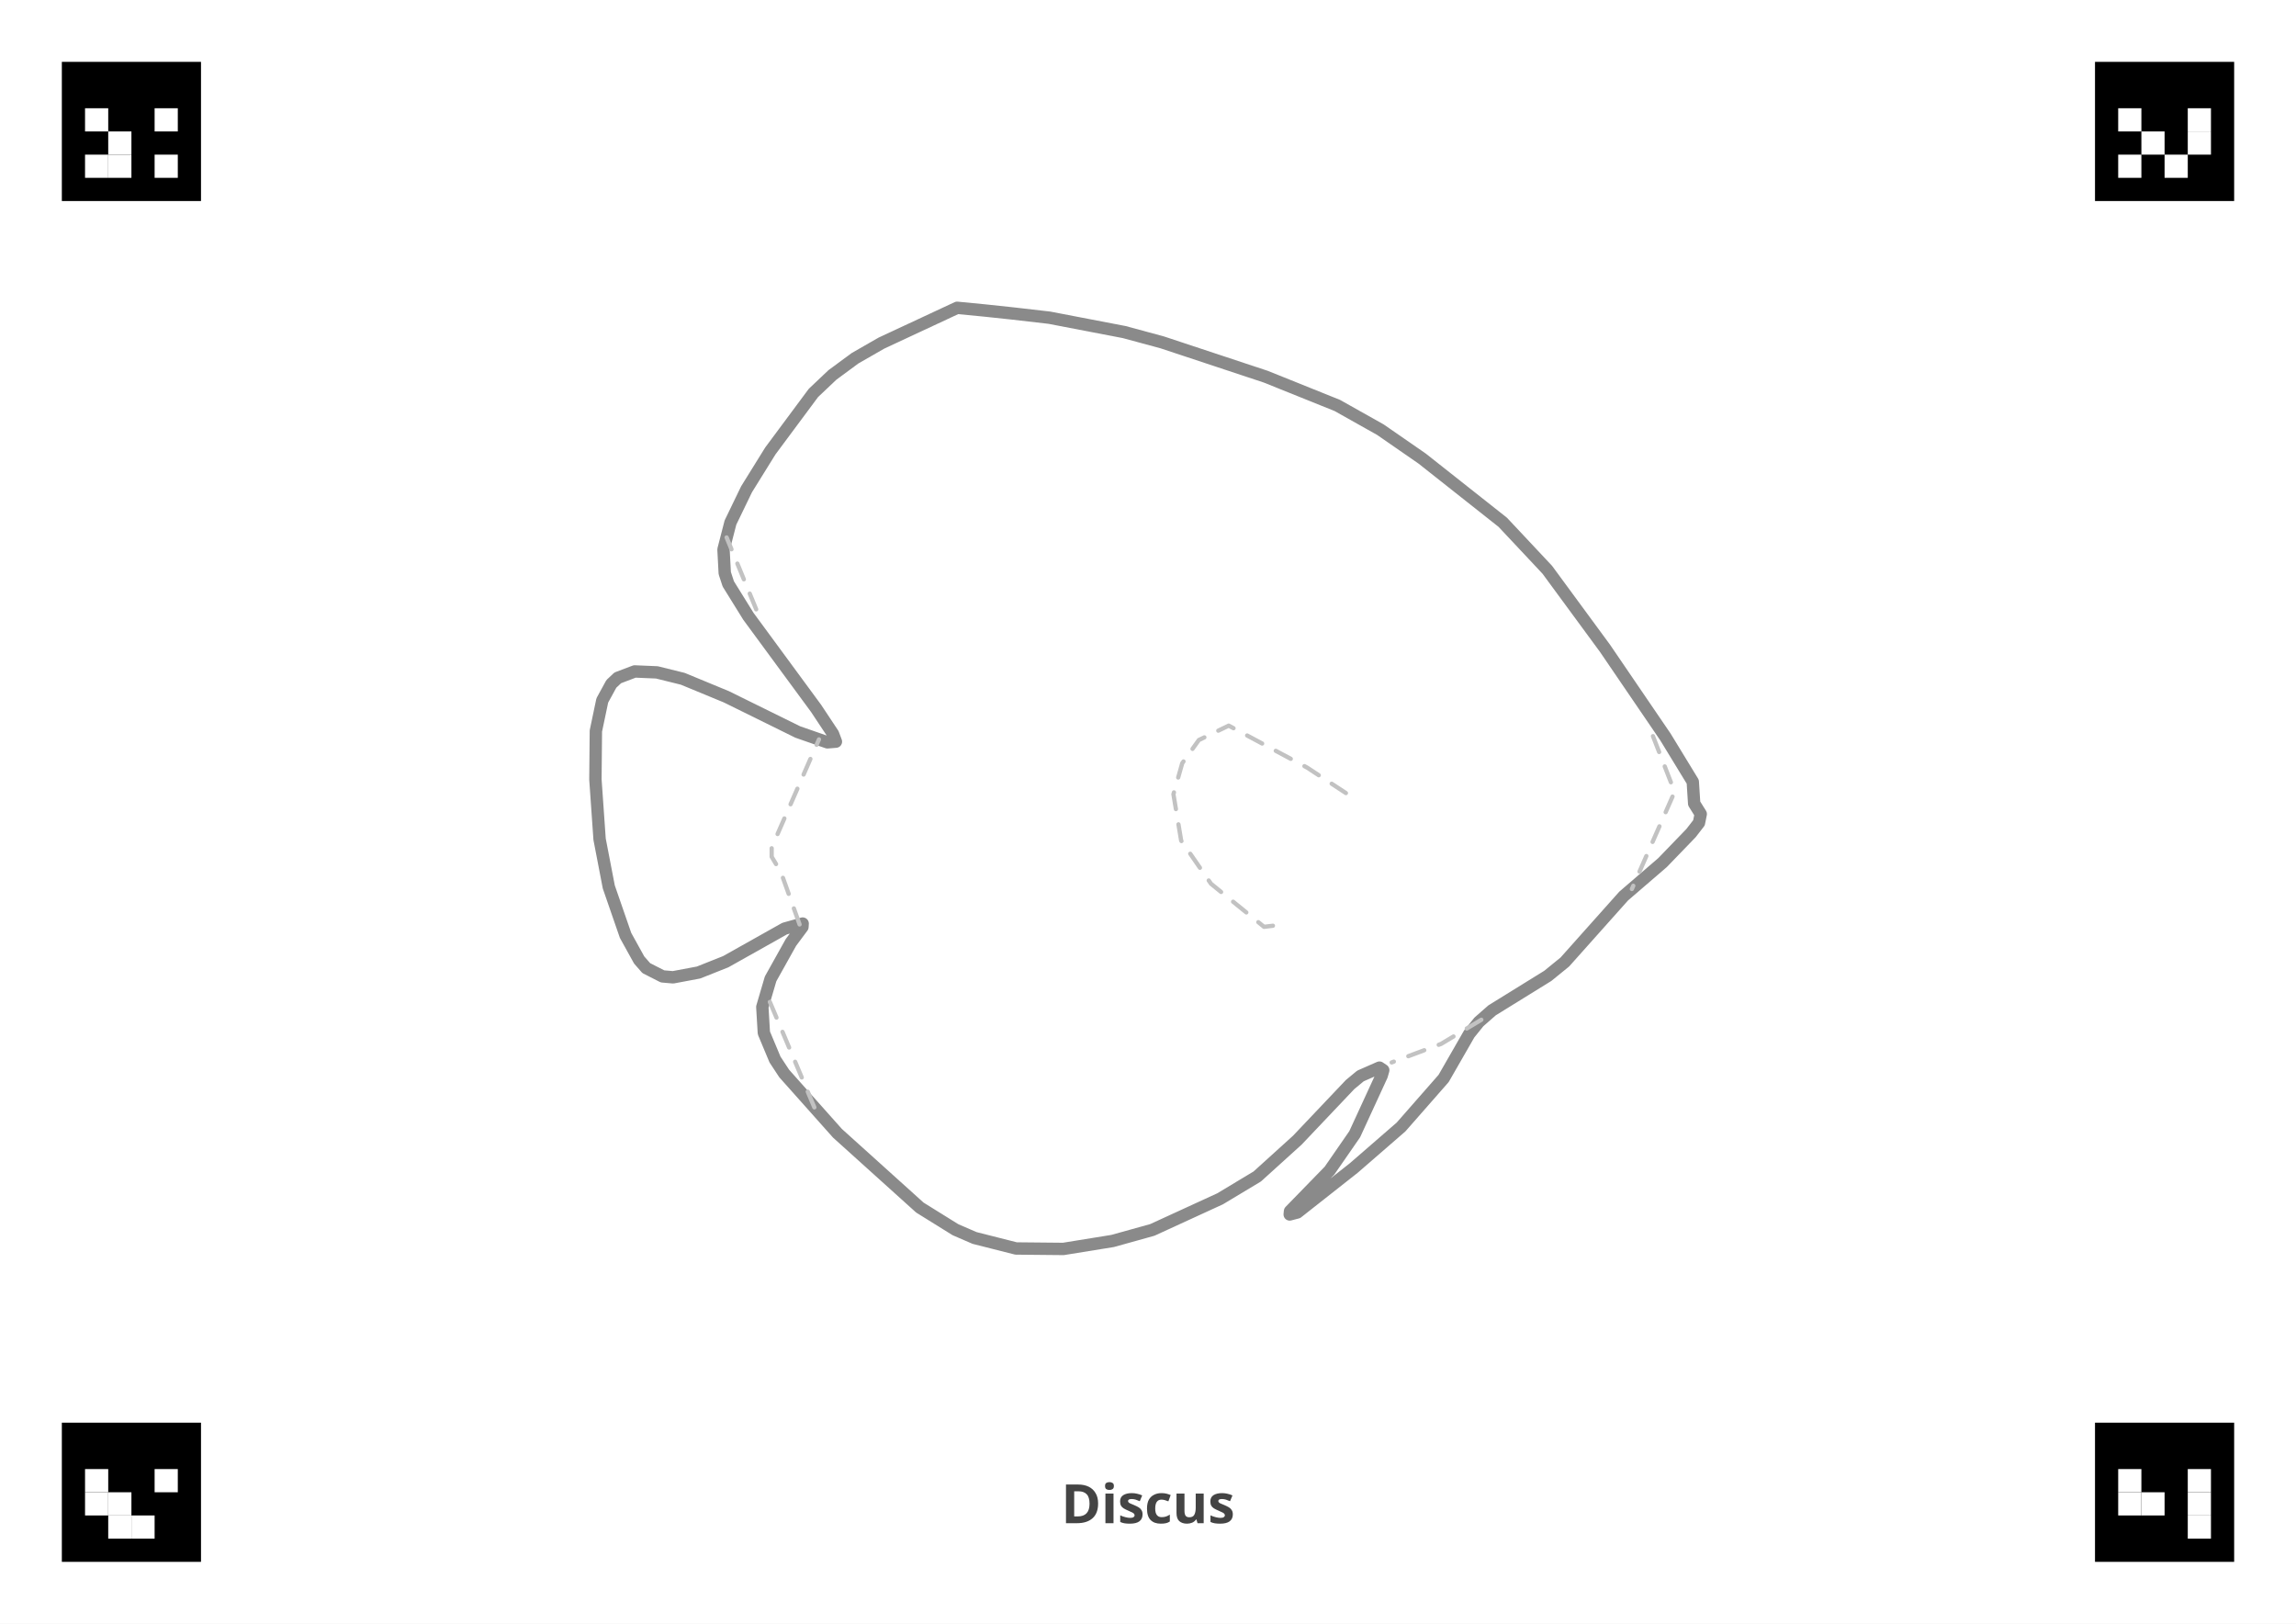
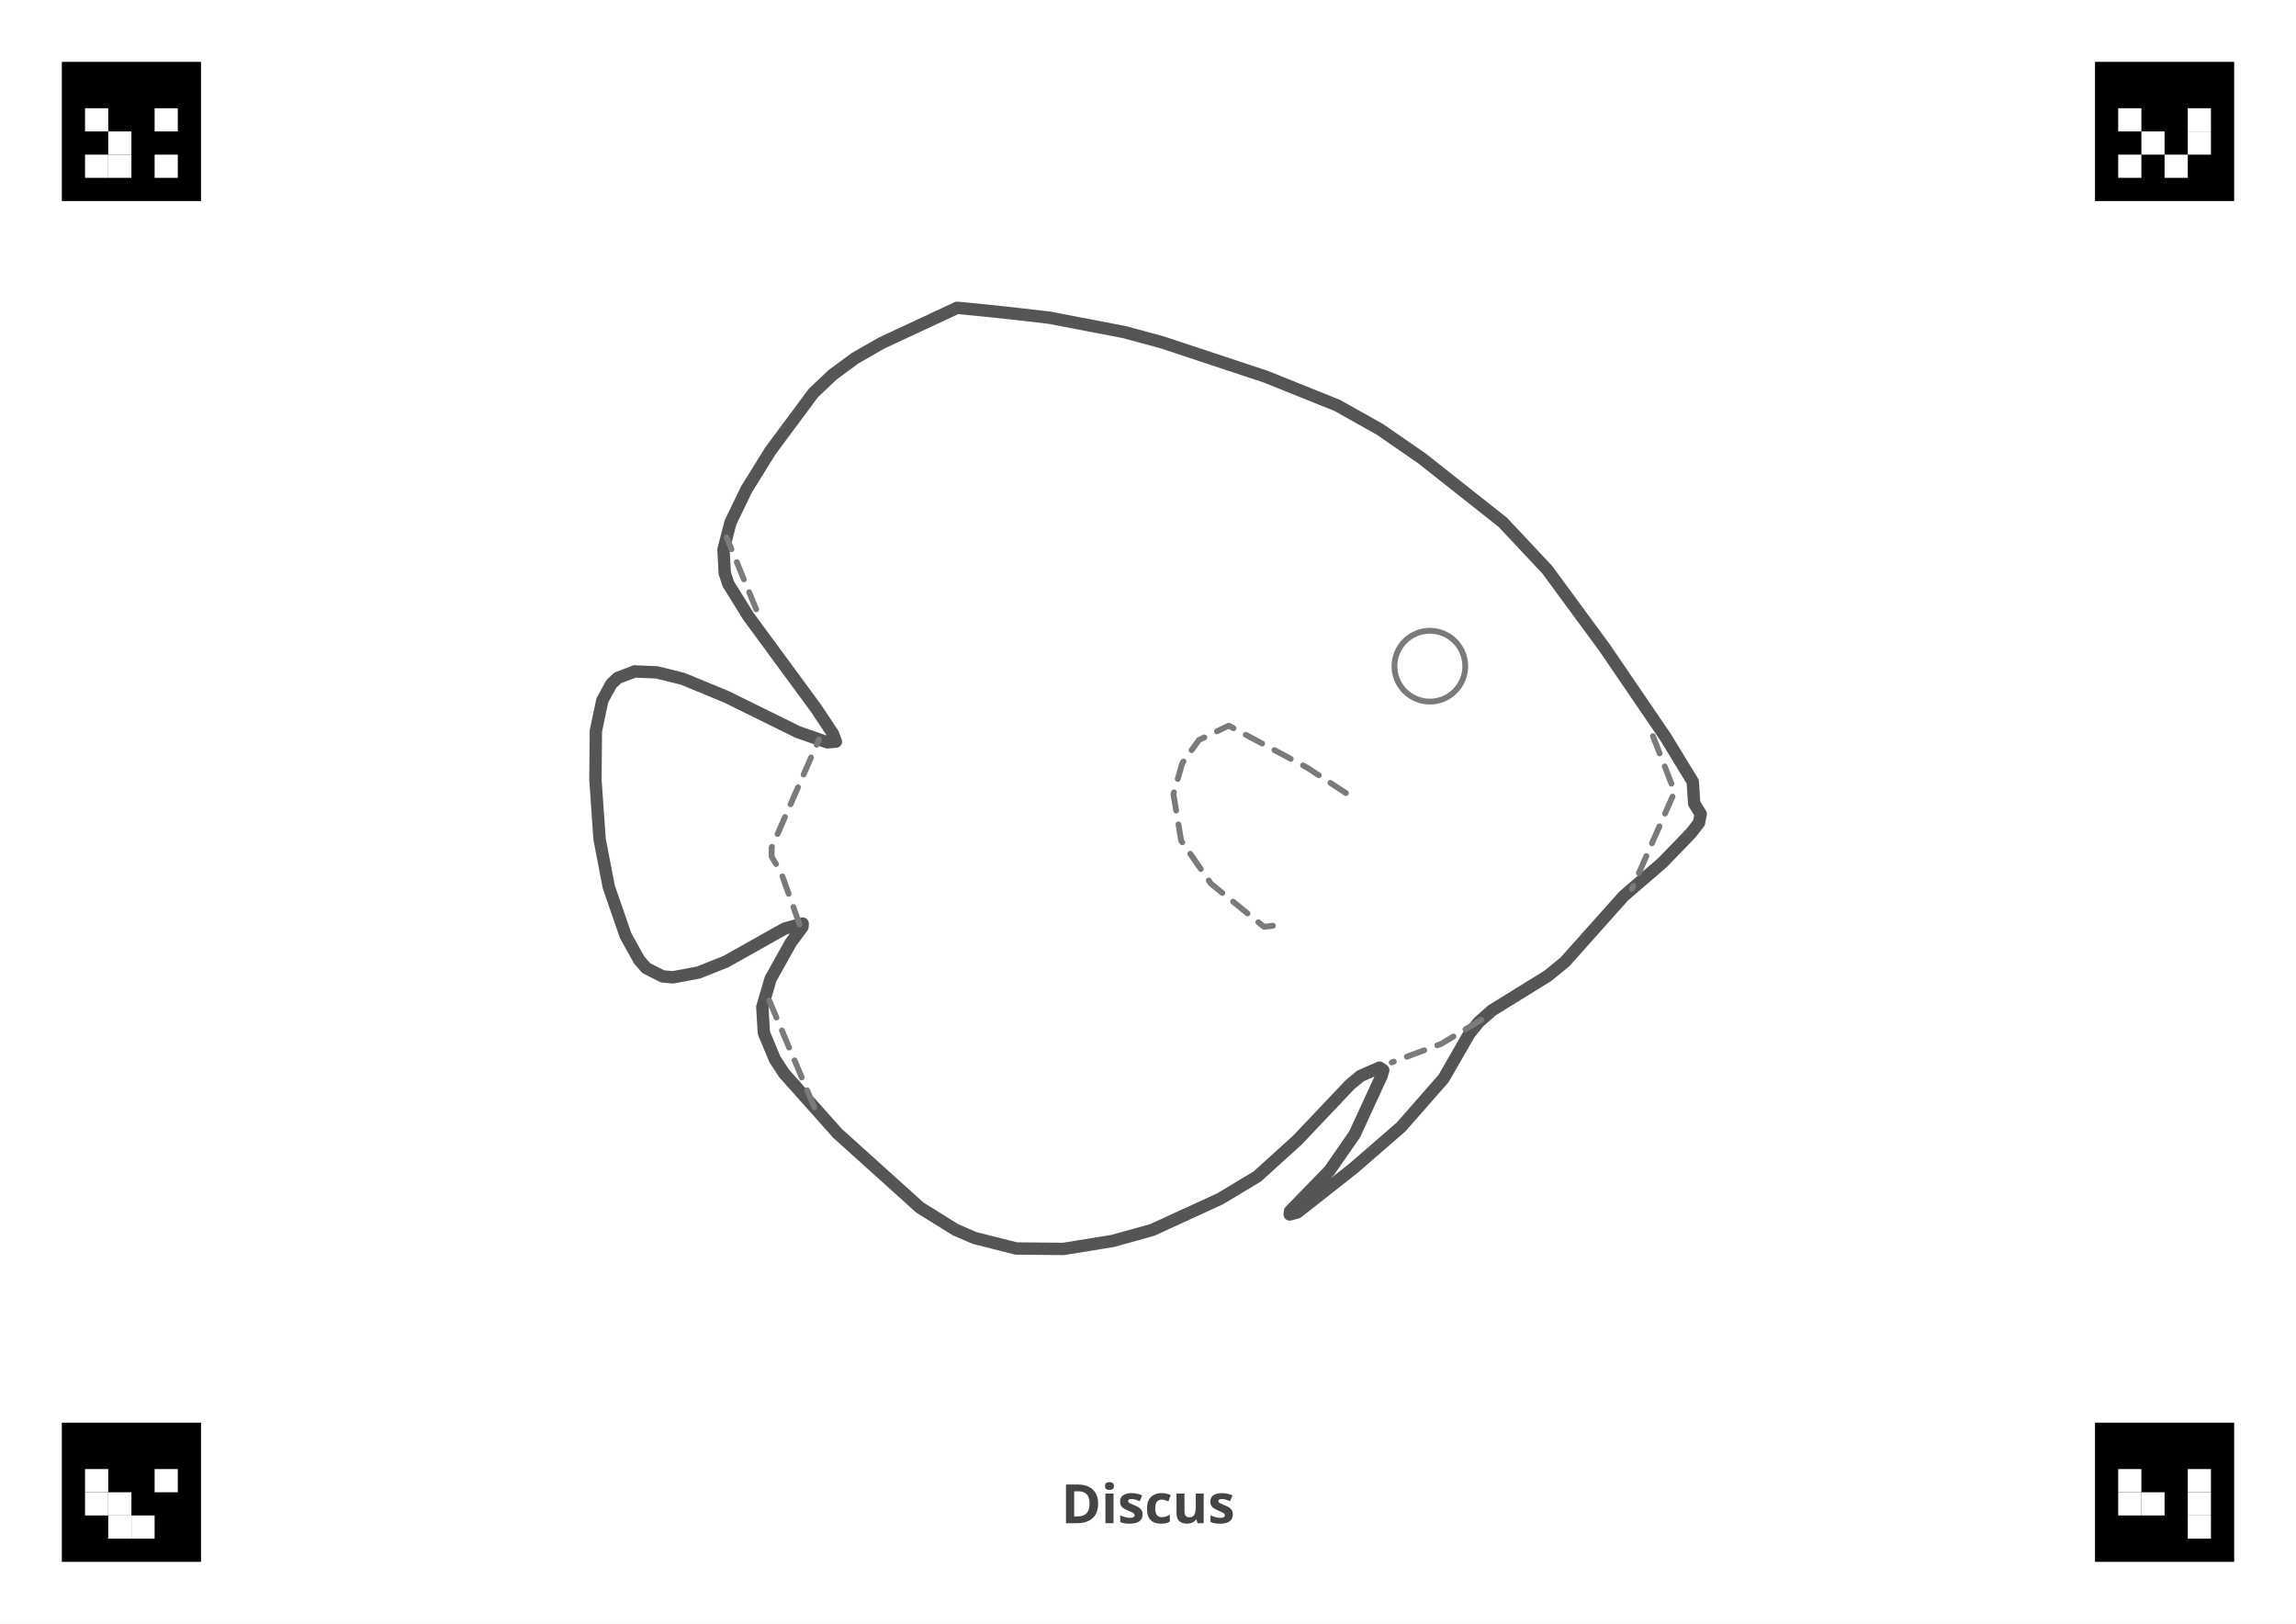
<svg xmlns="http://www.w3.org/2000/svg" width="297mm" height="210mm" viewBox="0 0 297 210">
  <rect width="297" height="210" fill="#fff" />
  <rect x="8" y="8" width="18" height="18" fill="#000" />
  <rect x="11.00" y="14.00" width="3" height="3" fill="#fff" />
  <rect x="20.00" y="14.00" width="3" height="3" fill="#fff" />
  <rect x="14.00" y="17.00" width="3" height="3" fill="#fff" />
  <rect x="11.00" y="20.00" width="3" height="3" fill="#fff" />
  <rect x="14.00" y="20.00" width="3" height="3" fill="#fff" />
  <rect x="20.00" y="20.00" width="3" height="3" fill="#fff" />
  <rect x="271" y="8" width="18" height="18" fill="#000" />
  <rect x="274.00" y="14.00" width="3" height="3" fill="#fff" />
  <rect x="283.00" y="14.00" width="3" height="3" fill="#fff" />
  <rect x="277.00" y="17.00" width="3" height="3" fill="#fff" />
  <rect x="283.00" y="17.00" width="3" height="3" fill="#fff" />
  <rect x="274.00" y="20.00" width="3" height="3" fill="#fff" />
  <rect x="280.00" y="20.00" width="3" height="3" fill="#fff" />
  <rect x="8" y="184" width="18" height="18" fill="#000" />
  <rect x="11.00" y="190.00" width="3" height="3" fill="#fff" />
  <rect x="20.00" y="190.00" width="3" height="3" fill="#fff" />
  <rect x="11.00" y="193.00" width="3" height="3" fill="#fff" />
  <rect x="14.00" y="193.00" width="3" height="3" fill="#fff" />
  <rect x="14.00" y="196.00" width="3" height="3" fill="#fff" />
  <rect x="17.00" y="196.00" width="3" height="3" fill="#fff" />
  <rect x="271" y="184" width="18" height="18" fill="#000" />
  <rect x="274.00" y="190.00" width="3" height="3" fill="#fff" />
  <rect x="283.00" y="190.00" width="3" height="3" fill="#fff" />
  <rect x="274.00" y="193.00" width="3" height="3" fill="#fff" />
  <rect x="277.00" y="193.00" width="3" height="3" fill="#fff" />
  <rect x="283.00" y="193.00" width="3" height="3" fill="#fff" />
  <rect x="283.00" y="196.00" width="3" height="3" fill="#fff" />
-   <path d="M130.98 40.54 L135.75 41.09 L145.43 42.95 L150.34 44.28 L163.74 48.72 L172.99 52.44 L178.56 55.57 L183.95 59.30 L194.39 67.55 L200.15 73.69 L207.61 83.84 L215.43 95.31 L218.97 101.11 L219.15 103.92 L220.00 105.28 L219.77 106.42 L218.74 107.75 L215.05 111.57 L210.03 115.89 L202.42 124.42 L200.22 126.21 L193.01 130.67 L191.30 132.17 L190.05 133.72 L186.74 139.48 L181.23 145.76 L175.12 151.06 L167.82 156.81 L166.83 157.07 L166.87 156.65 L171.98 151.40 L175.24 146.69 L178.73 139.11 L178.93 138.41 L178.44 138.08 L175.98 139.16 L174.64 140.27 L167.82 147.46 L162.63 152.16 L157.82 155.05 L149.06 159.07 L143.92 160.50 L137.55 161.53 L131.43 161.47 L126.06 160.11 L123.59 159.04 L118.99 156.18 L108.33 146.57 L101.44 138.84 L100.25 137.03 L98.81 133.59 L98.61 130.24 L99.68 126.60 L102.31 121.89 L103.80 119.89 L103.83 119.45 L101.50 120.10 L93.88 124.38 L90.36 125.78 L87.06 126.40 L85.70 126.28 L83.60 125.21 L82.68 124.16 L80.92 120.98 L78.75 114.71 L77.56 108.54 L77.02 100.81 L77.08 94.54 L77.91 90.59 L79.08 88.45 L79.91 87.67 L82.10 86.84 L84.97 86.96 L88.32 87.79 L93.96 90.12 L103.19 94.67 L107.03 96.01 L108.13 95.92 L107.75 94.91 L105.56 91.61 L96.81 79.71 L94.21 75.52 L93.75 74.12 L93.59 71.07 L94.49 67.58 L96.57 63.28 L99.65 58.32 L105.22 50.82 L107.68 48.49 L110.61 46.33 L114.01 44.38 L123.81 39.81 L127.41 40.16 Z" fill="#fff" stroke="#8a8a8a" stroke-width="1.6" stroke-linejoin="round" />
-   <path d="M213.82 95.21 L216.62 102.41 L212.22 112.41 L211.09 114.98" fill="none" stroke="#c2c2c2" stroke-width="0.55" stroke-dasharray="2.2 2" stroke-linecap="round" stroke-linejoin="round" />
-   <path d="M191.62 131.89 L188.42 133.81 L186.42 135.01 L180.02 137.41" fill="none" stroke="#c2c2c2" stroke-width="0.55" stroke-dasharray="2.2 2" stroke-linecap="round" stroke-linejoin="round" />
-   <path d="M105.34 143.22 L103.82 139.61 L100.02 130.61 L99.12 128.49" fill="none" stroke="#c2c2c2" stroke-width="0.55" stroke-dasharray="2.2 2" stroke-linecap="round" stroke-linejoin="round" />
-   <path d="M103.43 119.56 L103.02 118.41 L101.02 112.81 L99.82 110.81 L99.82 109.61 L105.42 96.81 L105.94 95.63" fill="none" stroke="#c2c2c2" stroke-width="0.55" stroke-dasharray="2.2 2" stroke-linecap="round" stroke-linejoin="round" />
-   <path d="M97.82 78.81 L95.02 72.01 L93.99 69.51" fill="none" stroke="#c2c2c2" stroke-width="0.55" stroke-dasharray="2.2 2" stroke-linecap="round" stroke-linejoin="round" />
-   <path d="M174.10 102.57 L169.09 99.28 L158.94 93.85 L155.08 95.71 L152.93 98.71 L151.79 102.72 L152.79 108.72 L156.65 114.30 L163.51 119.87 L164.66 119.73" fill="none" stroke="#c2c2c2" stroke-width="0.55" stroke-dasharray="2.2 2" stroke-linecap="round" stroke-linejoin="round" />
-   <text x="148.5" y="197" text-anchor="middle" font-family="Segoe UI, sans-serif" font-size="7" font-weight="600" fill="#444">Discus</text>
+   <path d="M130.98 40.54 L135.75 41.09 L145.43 42.95 L150.34 44.28 L163.74 48.72 L172.99 52.44 L178.56 55.57 L183.95 59.30 L194.39 67.55 L200.15 73.69 L207.61 83.84 L215.43 95.31 L218.97 101.11 L219.15 103.92 L220.00 105.28 L219.77 106.42 L218.74 107.75 L215.05 111.57 L210.03 115.89 L202.42 124.42 L200.22 126.21 L193.01 130.67 L191.30 132.17 L190.05 133.72 L186.74 139.48 L181.23 145.76 L175.12 151.06 L167.82 156.81 L166.83 157.07 L166.87 156.65 L171.98 151.40 L175.24 146.69 L178.73 139.11 L178.93 138.41 L178.44 138.08 L175.98 139.16 L174.64 140.27 L167.82 147.46 L162.63 152.16 L157.82 155.05 L149.06 159.07 L143.92 160.50 L137.55 161.53 L131.43 161.47 L126.06 160.11 L123.59 159.04 L118.99 156.18 L108.33 146.57 L101.44 138.84 L100.25 137.03 L98.81 133.59 L98.61 130.24 L99.68 126.60 L102.31 121.89 L103.80 119.89 L103.83 119.45 L101.50 120.10 L93.88 124.38 L90.36 125.78 L87.06 126.40 L85.70 126.28 L83.60 125.21 L82.68 124.16 L80.92 120.98 L78.75 114.71 L77.56 108.54 L77.02 100.81 L77.08 94.54 L77.91 90.59 L79.08 88.45 L79.91 87.67 L82.10 86.84 L84.97 86.96 L88.32 87.79 L93.96 90.12 L103.19 94.67 L107.03 96.01 L108.13 95.92 L107.75 94.91 L105.56 91.61 L96.81 79.71 L94.21 75.52 L93.75 74.12 L93.59 71.07 L94.49 67.58 L96.57 63.28 L99.65 58.32 L105.22 50.82 L107.68 48.49 L110.61 46.33 L114.01 44.38 L123.81 39.81 L127.41 40.16 Z" fill="#fff" stroke="#555" stroke-width="1.6" stroke-linejoin="round" />
+   <path d="M213.82 95.21 L216.62 102.41 L212.22 112.41 L211.09 114.98" fill="none" stroke="#7a7a7a" stroke-width="0.75" stroke-dasharray="2.40 1.80" stroke-linecap="round" stroke-linejoin="round" />
+   <path d="M191.62 131.89 L188.42 133.81 L186.42 135.01 L180.02 137.41" fill="none" stroke="#7a7a7a" stroke-width="0.75" stroke-dasharray="2.40 1.80" stroke-linecap="round" stroke-linejoin="round" />
+   <path d="M105.34 143.22 L103.82 139.61 L100.02 130.61 L99.12 128.49" fill="none" stroke="#7a7a7a" stroke-width="0.75" stroke-dasharray="2.40 1.80" stroke-linecap="round" stroke-linejoin="round" />
+   <path d="M103.43 119.56 L103.02 118.41 L101.02 112.81 L99.82 110.81 L99.82 109.61 L105.42 96.81 L105.94 95.63" fill="none" stroke="#7a7a7a" stroke-width="0.75" stroke-dasharray="2.40 1.80" stroke-linecap="round" stroke-linejoin="round" />
+   <path d="M97.82 78.81 L95.02 72.01 L93.99 69.51" fill="none" stroke="#7a7a7a" stroke-width="0.75" stroke-dasharray="2.40 1.80" stroke-linecap="round" stroke-linejoin="round" />
+   <path d="M174.10 102.57 L169.09 99.28 L158.94 93.85 L155.08 95.71 L152.93 98.71 L151.79 102.72 L152.79 108.72 L156.65 114.30 L163.51 119.87 L164.66 119.73" fill="none" stroke="#7a7a7a" stroke-width="0.75" stroke-dasharray="2.40 1.80" stroke-linecap="round" stroke-linejoin="round" />
+   <circle cx="184.96" cy="86.16" r="4.58" fill="none" stroke="#7a7a7a" stroke-width="0.75" />
+   <text x="148.5" y="197" text-anchor="middle" font-family="Segoe UI, sans-serif" font-size="7.0" font-weight="600" fill="#444">Discus</text>
</svg>
